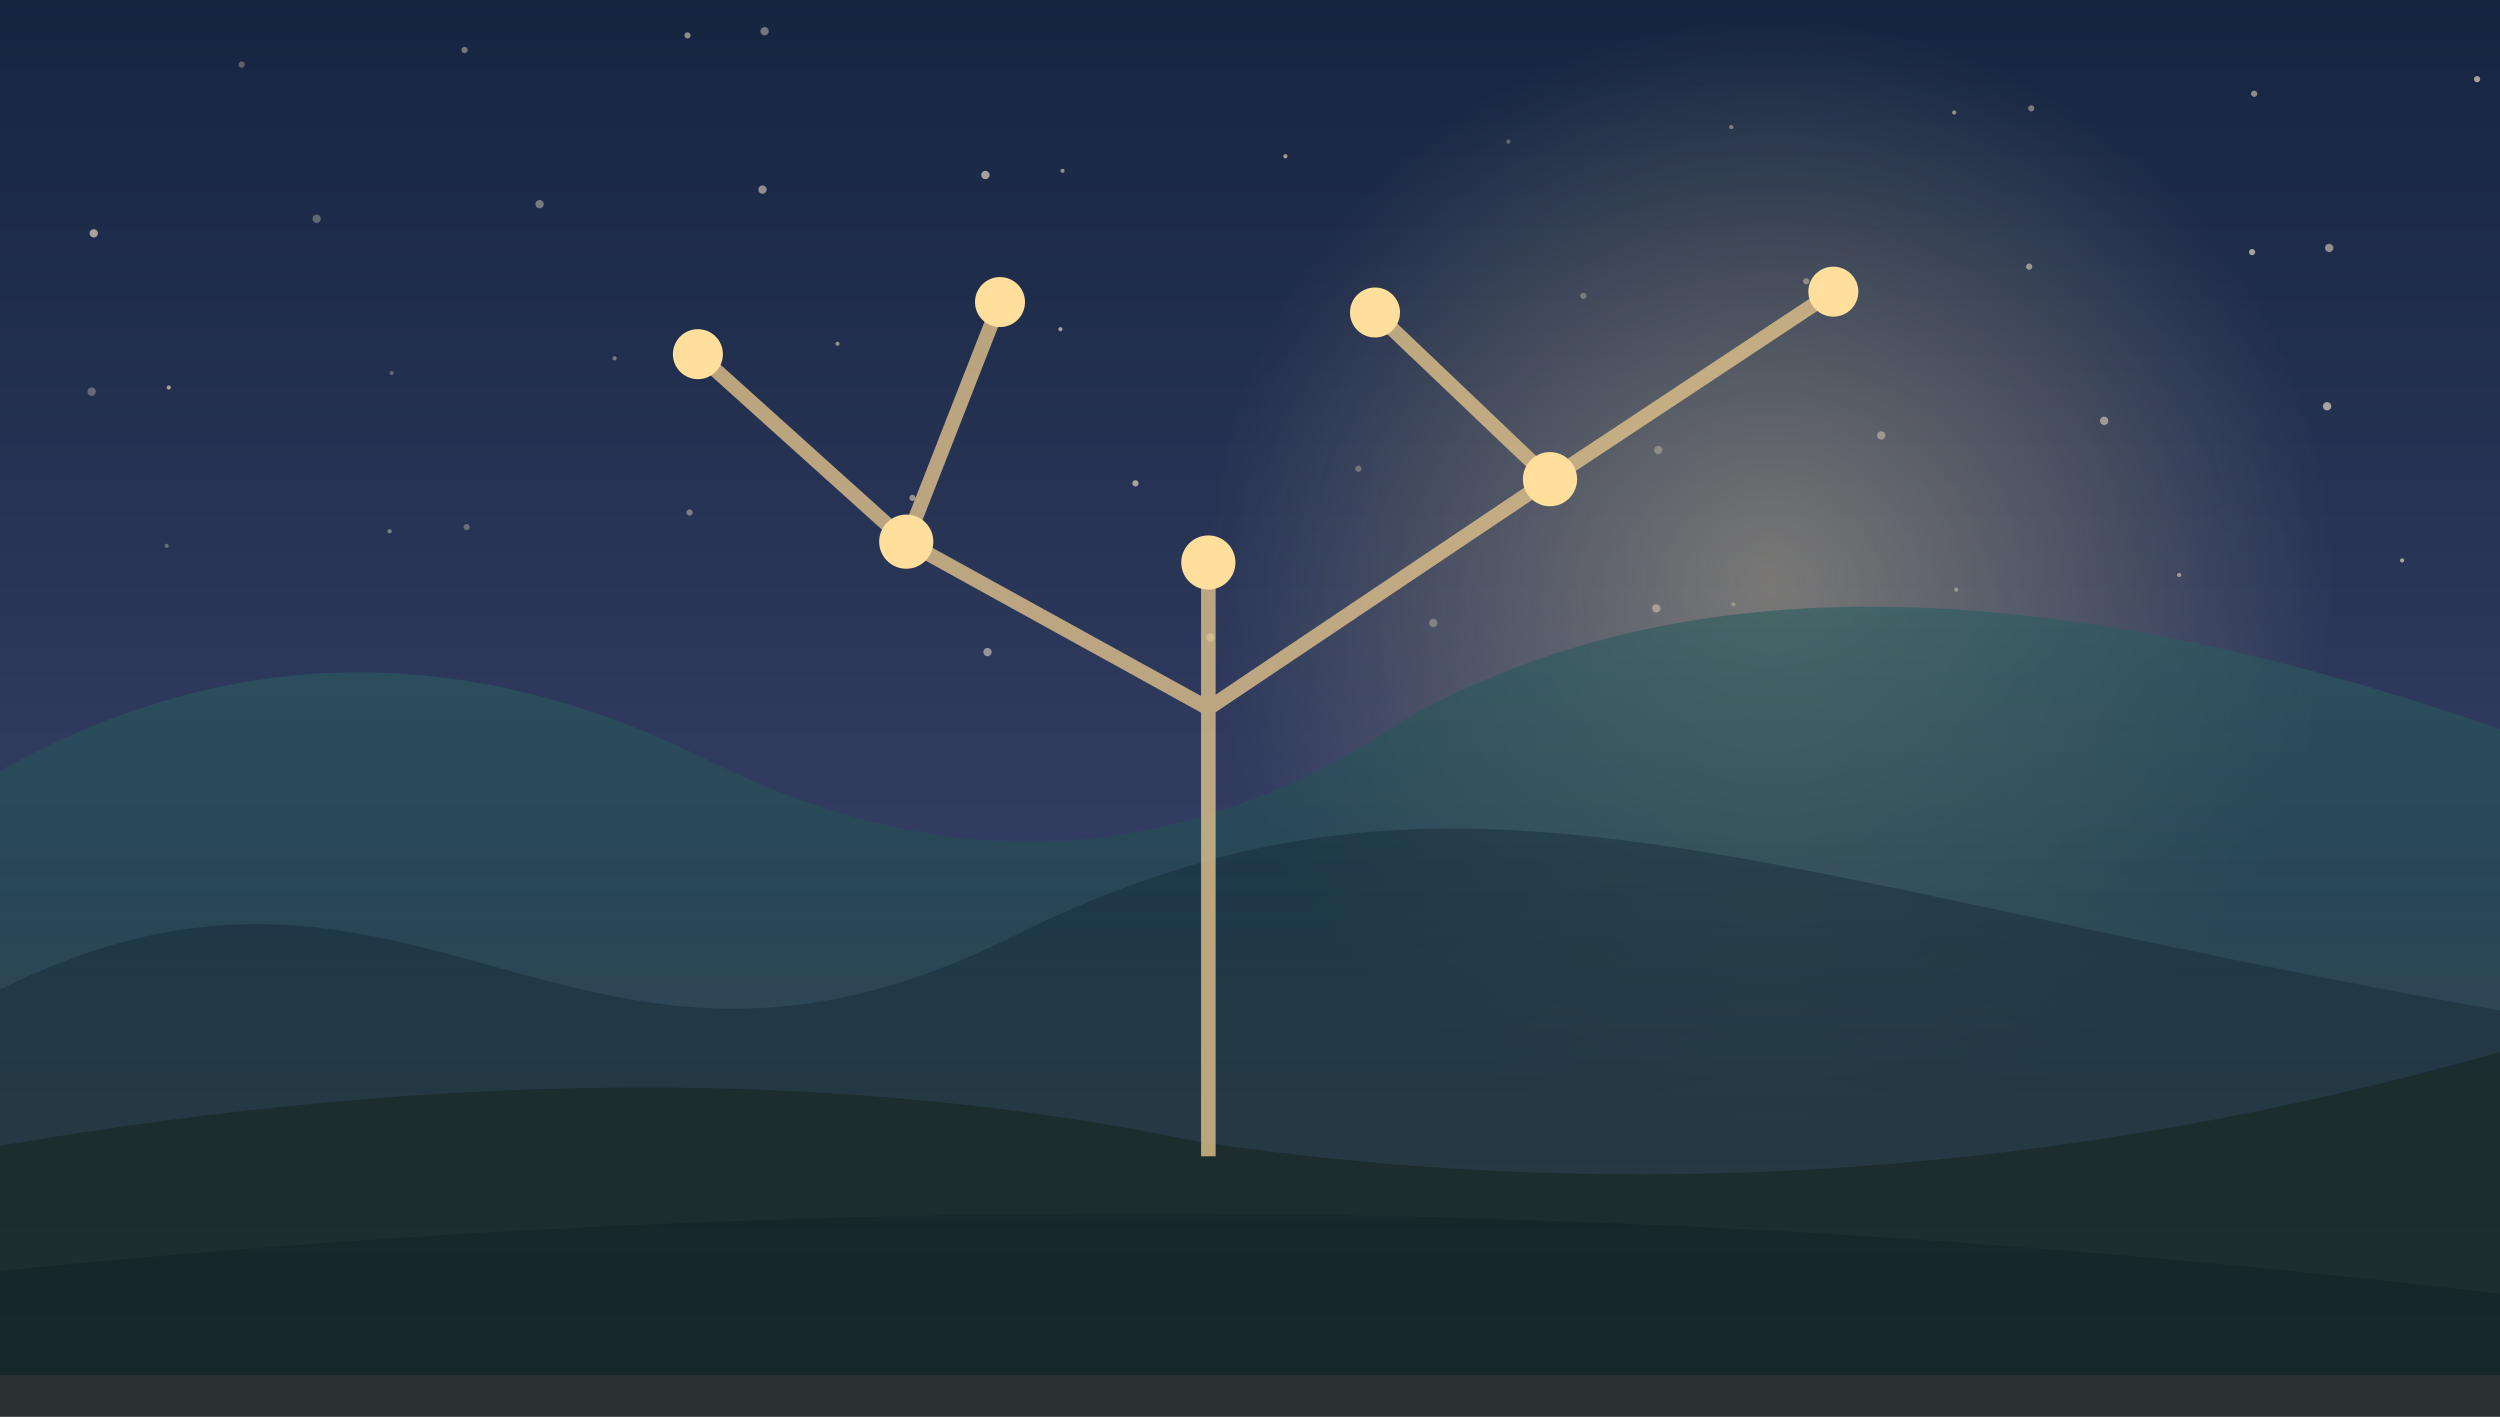
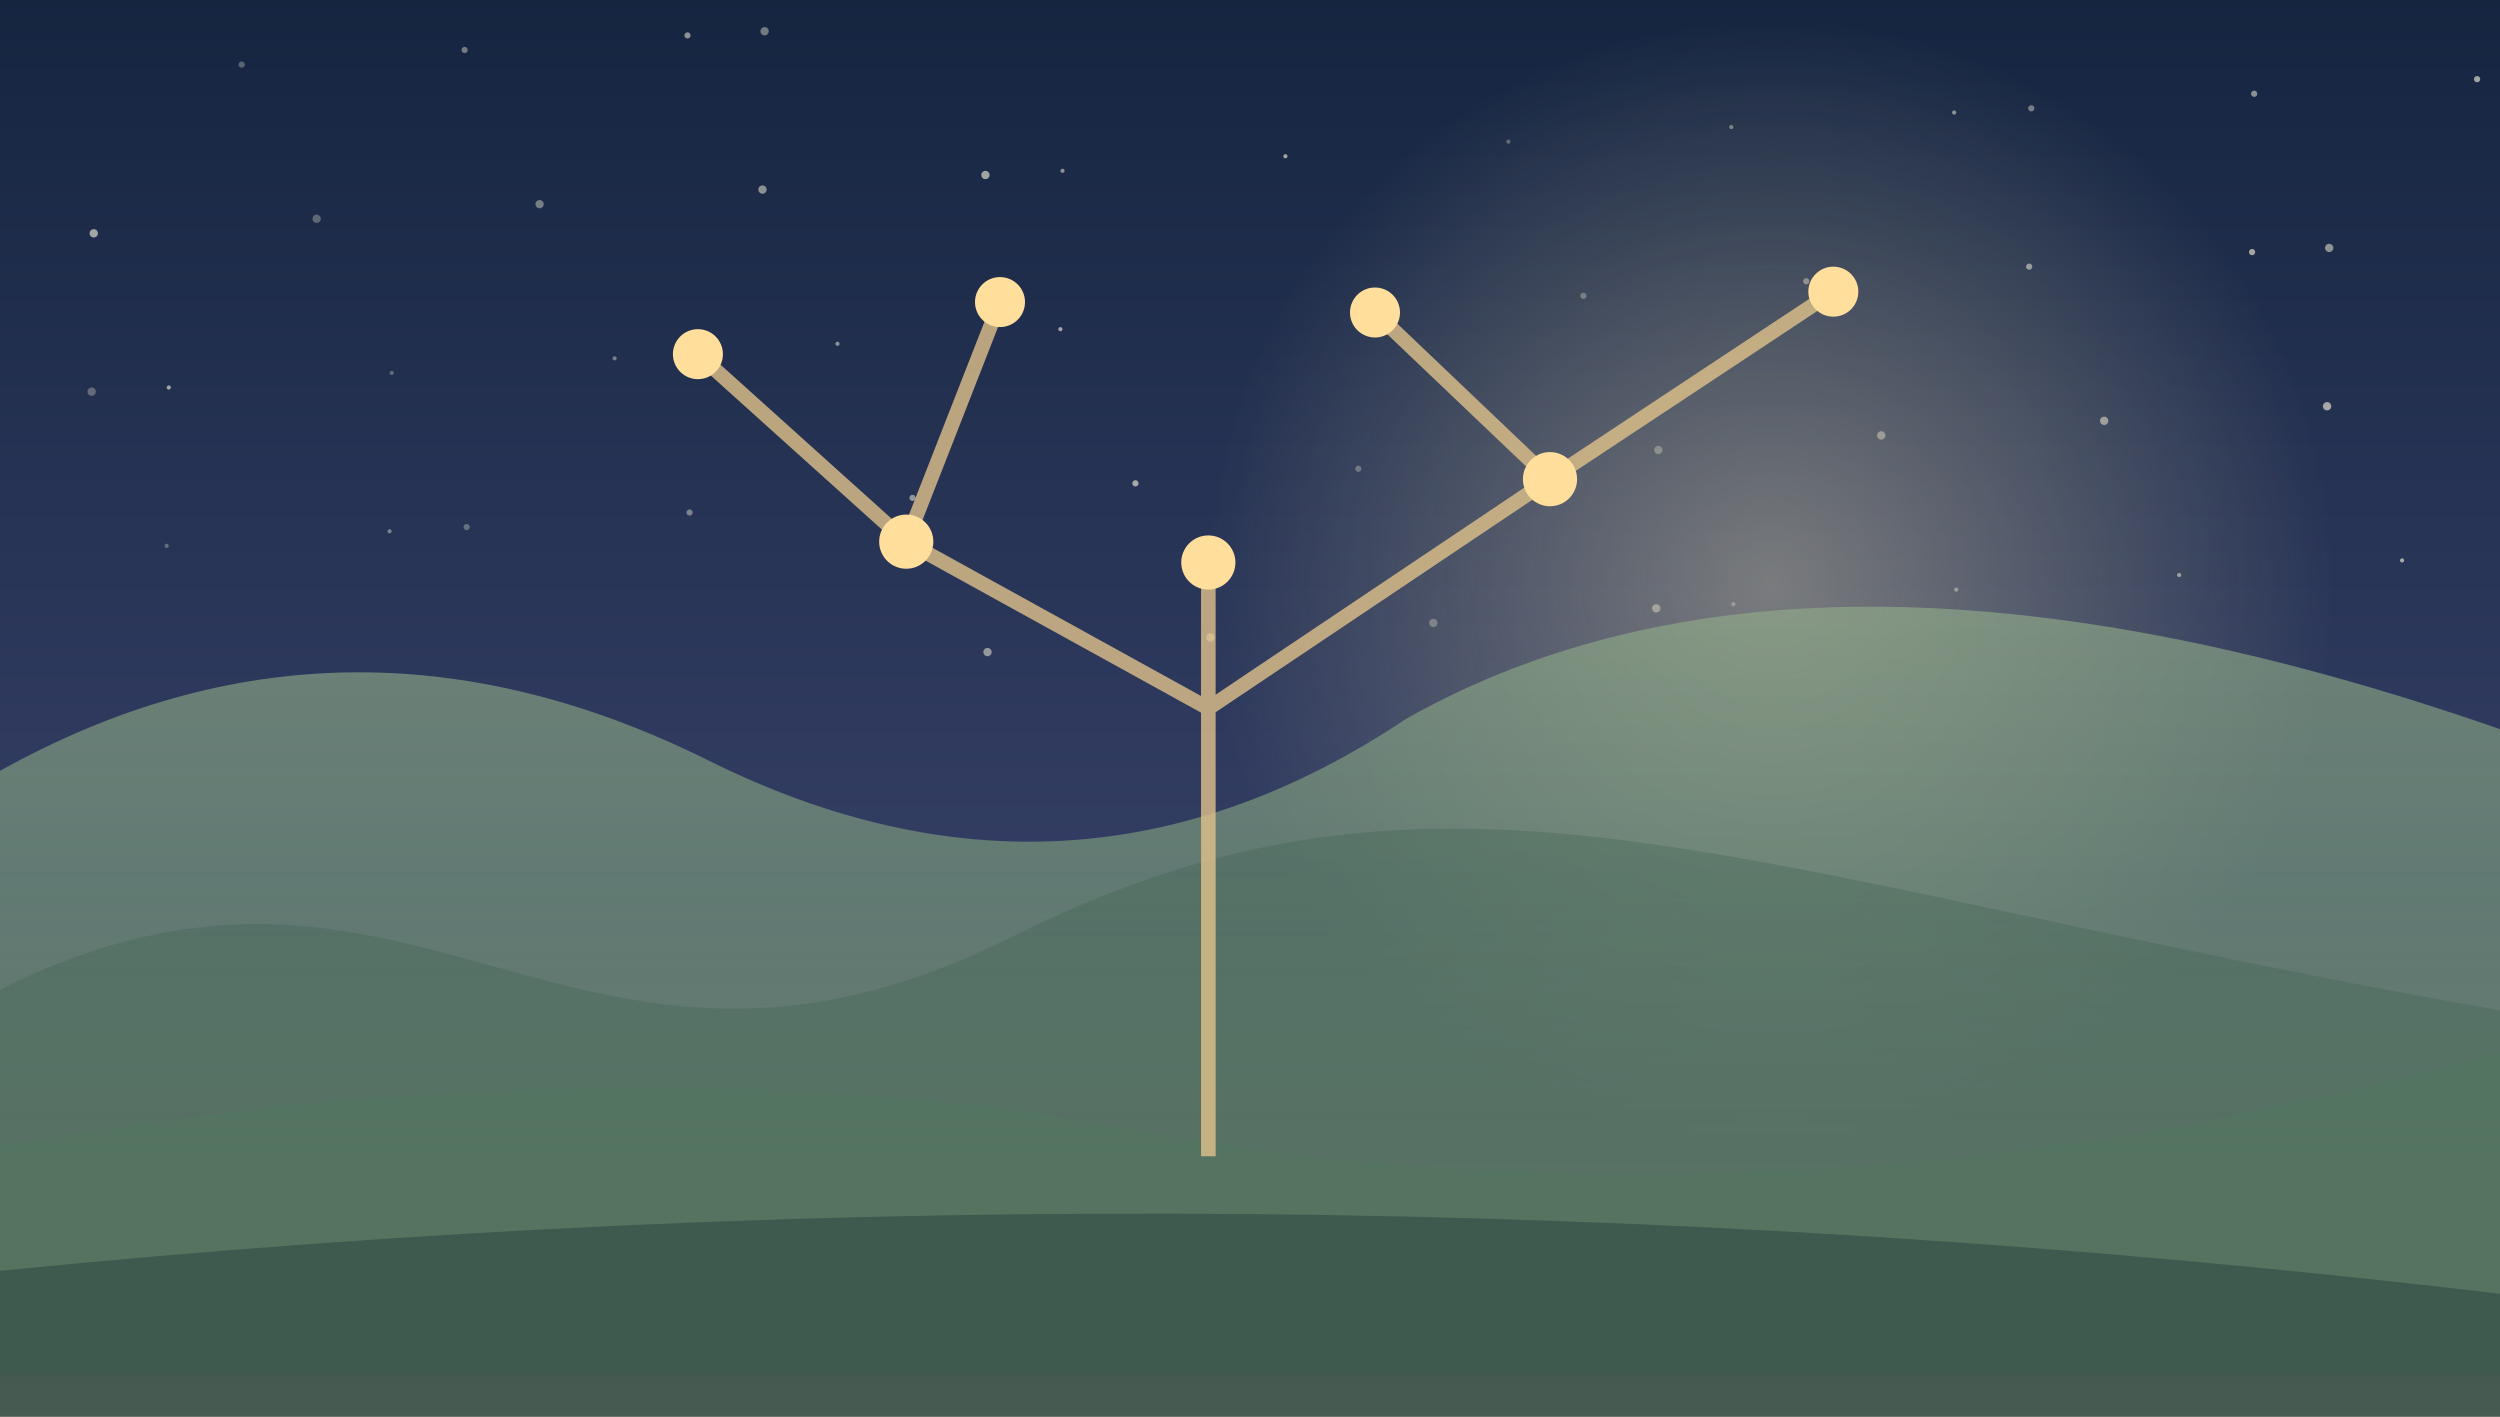
<svg xmlns="http://www.w3.org/2000/svg" viewBox="0 0 1200 680" role="img" aria-label="Symbolic artwork depicting generations">
  <defs>
    <linearGradient id="sky" x2="0" y2="1">
      <stop stop-color="#152540" />
      <stop offset=".63" stop-color="#343e64" />
      <stop offset="1" stop-color="#9a807e" />
    </linearGradient>
    <radialGradient id="halo">
-       <stop stop-color="#ffe9ab" stop-opacity=".87" />
-       <stop offset="1" stop-color="#ffe9ab" stop-opacity="0" />
+       <stop stop-color="#fff0bc" stop-opacity=".87" />
+       <stop offset="1" stop-color="#fff0bc" stop-opacity="0" />
    </radialGradient>
    <linearGradient id="ridge" x2="0" y2="1">
-       <stop stop-color="#2d5d61" />
-       <stop offset="1" stop-color="#102b32" />
+       <stop stop-color="#91ab89" />
+       <stop offset="1" stop-color="#507b62" />
    </linearGradient>
    <linearGradient id="portal" x2="0" y2="1">
-       <stop stop-color="#ffe7b1" />
-       <stop offset="1" stop-color="#a56c57" stop-opacity="0" />
+       <stop stop-color="#f5e9bd" />
+       <stop offset="1" stop-color="#b4b88d" stop-opacity="0" />
    </linearGradient>
  </defs>
  <rect width="1200" height="680" fill="url(#sky)" />
-   <circle cx="832" cy="290" r="1.0" opacity="0.3" fill="#fff1d4" />
-   <circle cx="975" cy="52" r="1.5" opacity="0.4" fill="#fff1d4" />
-   <circle cx="1118" cy="119" r="2.0" opacity="0.5" fill="#fff1d4" />
-   <circle cx="81" cy="186" r="1.0" opacity="0.6" fill="#fff1d4" />
-   <circle cx="224" cy="253" r="1.5" opacity="0.3" fill="#fff1d4" />
-   <circle cx="367" cy="15" r="2.0" opacity="0.4" fill="#fff1d4" />
-   <circle cx="510" cy="82" r="1.0" opacity="0.5" fill="#fff1d4" />
-   <circle cx="653" cy="149" r="1.5" opacity="0.6" fill="#fff1d4" />
-   <circle cx="796" cy="216" r="2.0" opacity="0.3" fill="#fff1d4" />
-   <circle cx="939" cy="283" r="1.0" opacity="0.4" fill="#fff1d4" />
-   <circle cx="1082" cy="45" r="1.5" opacity="0.5" fill="#fff1d4" />
-   <circle cx="45" cy="112" r="2.0" opacity="0.6" fill="#fff1d4" />
-   <circle cx="188" cy="179" r="1.0" opacity="0.3" fill="#fff1d4" />
-   <circle cx="331" cy="246" r="1.5" opacity="0.4" fill="#fff1d4" />
-   <circle cx="474" cy="313" r="2.0" opacity="0.5" fill="#fff1d4" />
-   <circle cx="617" cy="75" r="1.0" opacity="0.6" fill="#fff1d4" />
-   <circle cx="760" cy="142" r="1.5" opacity="0.3" fill="#fff1d4" />
-   <circle cx="903" cy="209" r="2.0" opacity="0.4" fill="#fff1d4" />
-   <circle cx="1046" cy="276" r="1.0" opacity="0.5" fill="#fff1d4" />
-   <circle cx="1189" cy="38" r="1.5" opacity="0.6" fill="#fff1d4" />
-   <circle cx="152" cy="105" r="2.0" opacity="0.3" fill="#fff1d4" />
-   <circle cx="295" cy="172" r="1.0" opacity="0.4" fill="#fff1d4" />
-   <circle cx="438" cy="239" r="1.5" opacity="0.5" fill="#fff1d4" />
-   <circle cx="581" cy="306" r="2.0" opacity="0.6" fill="#fff1d4" />
-   <circle cx="724" cy="68" r="1.0" opacity="0.3" fill="#fff1d4" />
-   <circle cx="867" cy="135" r="1.5" opacity="0.4" fill="#fff1d4" />
-   <circle cx="1010" cy="202" r="2.0" opacity="0.5" fill="#fff1d4" />
-   <circle cx="1153" cy="269" r="1.0" opacity="0.6" fill="#fff1d4" />
-   <circle cx="116" cy="31" r="1.5" opacity="0.3" fill="#fff1d4" />
-   <circle cx="259" cy="98" r="2.0" opacity="0.4" fill="#fff1d4" />
-   <circle cx="402" cy="165" r="1.0" opacity="0.5" fill="#fff1d4" />
-   <circle cx="545" cy="232" r="1.5" opacity="0.6" fill="#fff1d4" />
-   <circle cx="688" cy="299" r="2.0" opacity="0.3" fill="#fff1d4" />
-   <circle cx="831" cy="61" r="1.0" opacity="0.4" fill="#fff1d4" />
-   <circle cx="974" cy="128" r="1.5" opacity="0.5" fill="#fff1d4" />
-   <circle cx="1117" cy="195" r="2.0" opacity="0.6" fill="#fff1d4" />
-   <circle cx="80" cy="262" r="1.0" opacity="0.3" fill="#fff1d4" />
-   <circle cx="223" cy="24" r="1.5" opacity="0.4" fill="#fff1d4" />
-   <circle cx="366" cy="91" r="2.0" opacity="0.5" fill="#fff1d4" />
-   <circle cx="509" cy="158" r="1.0" opacity="0.6" fill="#fff1d4" />
-   <circle cx="652" cy="225" r="1.5" opacity="0.3" fill="#fff1d4" />
-   <circle cx="795" cy="292" r="2.0" opacity="0.4" fill="#fff1d4" />
-   <circle cx="938" cy="54" r="1.0" opacity="0.5" fill="#fff1d4" />
-   <circle cx="1081" cy="121" r="1.5" opacity="0.6" fill="#fff1d4" />
-   <circle cx="44" cy="188" r="2.0" opacity="0.3" fill="#fff1d4" />
-   <circle cx="187" cy="255" r="1.0" opacity="0.4" fill="#fff1d4" />
-   <circle cx="330" cy="17" r="1.5" opacity="0.5" fill="#fff1d4" />
-   <circle cx="473" cy="84" r="2.0" opacity="0.6" fill="#fff1d4" />
+   <circle cx="832" cy="290" r="1.0" opacity="0.3" fill="#fdf7df" />
+   <circle cx="975" cy="52" r="1.5" opacity="0.4" fill="#fdf7df" />
+   <circle cx="1118" cy="119" r="2.0" opacity="0.5" fill="#fdf7df" />
+   <circle cx="81" cy="186" r="1.0" opacity="0.6" fill="#fdf7df" />
+   <circle cx="224" cy="253" r="1.5" opacity="0.3" fill="#fdf7df" />
+   <circle cx="367" cy="15" r="2.0" opacity="0.4" fill="#fdf7df" />
+   <circle cx="510" cy="82" r="1.0" opacity="0.5" fill="#fdf7df" />
+   <circle cx="653" cy="149" r="1.5" opacity="0.6" fill="#fdf7df" />
+   <circle cx="796" cy="216" r="2.0" opacity="0.3" fill="#fdf7df" />
+   <circle cx="939" cy="283" r="1.0" opacity="0.4" fill="#fdf7df" />
+   <circle cx="1082" cy="45" r="1.5" opacity="0.5" fill="#fdf7df" />
+   <circle cx="45" cy="112" r="2.0" opacity="0.6" fill="#fdf7df" />
+   <circle cx="188" cy="179" r="1.0" opacity="0.3" fill="#fdf7df" />
+   <circle cx="331" cy="246" r="1.5" opacity="0.4" fill="#fdf7df" />
+   <circle cx="474" cy="313" r="2.0" opacity="0.5" fill="#fdf7df" />
+   <circle cx="617" cy="75" r="1.0" opacity="0.6" fill="#fdf7df" />
+   <circle cx="760" cy="142" r="1.5" opacity="0.3" fill="#fdf7df" />
+   <circle cx="903" cy="209" r="2.0" opacity="0.4" fill="#fdf7df" />
+   <circle cx="1046" cy="276" r="1.0" opacity="0.5" fill="#fdf7df" />
+   <circle cx="1189" cy="38" r="1.5" opacity="0.6" fill="#fdf7df" />
+   <circle cx="152" cy="105" r="2.0" opacity="0.3" fill="#fdf7df" />
+   <circle cx="295" cy="172" r="1.0" opacity="0.4" fill="#fdf7df" />
+   <circle cx="438" cy="239" r="1.5" opacity="0.5" fill="#fdf7df" />
+   <circle cx="581" cy="306" r="2.0" opacity="0.6" fill="#fdf7df" />
+   <circle cx="724" cy="68" r="1.0" opacity="0.3" fill="#fdf7df" />
+   <circle cx="867" cy="135" r="1.5" opacity="0.4" fill="#fdf7df" />
+   <circle cx="1010" cy="202" r="2.0" opacity="0.5" fill="#fdf7df" />
+   <circle cx="1153" cy="269" r="1.0" opacity="0.6" fill="#fdf7df" />
+   <circle cx="116" cy="31" r="1.5" opacity="0.3" fill="#fdf7df" />
+   <circle cx="259" cy="98" r="2.0" opacity="0.4" fill="#fdf7df" />
+   <circle cx="402" cy="165" r="1.0" opacity="0.5" fill="#fdf7df" />
+   <circle cx="545" cy="232" r="1.5" opacity="0.6" fill="#fdf7df" />
+   <circle cx="688" cy="299" r="2.0" opacity="0.3" fill="#fdf7df" />
+   <circle cx="831" cy="61" r="1.0" opacity="0.4" fill="#fdf7df" />
+   <circle cx="974" cy="128" r="1.5" opacity="0.5" fill="#fdf7df" />
+   <circle cx="1117" cy="195" r="2.0" opacity="0.6" fill="#fdf7df" />
+   <circle cx="80" cy="262" r="1.0" opacity="0.3" fill="#fdf7df" />
+   <circle cx="223" cy="24" r="1.5" opacity="0.4" fill="#fdf7df" />
+   <circle cx="366" cy="91" r="2.0" opacity="0.5" fill="#fdf7df" />
+   <circle cx="509" cy="158" r="1.0" opacity="0.6" fill="#fdf7df" />
+   <circle cx="652" cy="225" r="1.5" opacity="0.3" fill="#fdf7df" />
+   <circle cx="795" cy="292" r="2.0" opacity="0.4" fill="#fdf7df" />
+   <circle cx="938" cy="54" r="1.0" opacity="0.5" fill="#fdf7df" />
+   <circle cx="1081" cy="121" r="1.5" opacity="0.6" fill="#fdf7df" />
+   <circle cx="44" cy="188" r="2.0" opacity="0.3" fill="#fdf7df" />
+   <circle cx="187" cy="255" r="1.0" opacity="0.4" fill="#fdf7df" />
+   <circle cx="330" cy="17" r="1.5" opacity="0.5" fill="#fdf7df" />
+   <circle cx="473" cy="84" r="2.0" opacity="0.6" fill="#fdf7df" />
  <circle cx="850" cy="280" r="270" fill="url(#halo)" opacity=".43" />
  <path d="M0 370 Q165 278 340 365 T675 345 Q870 235 1200 350 V660 H0Z" fill="url(#ridge)" opacity=".65" />
-   <path d="M0 475 C200 375 275 555 485 450 S830 420 1200 485 V680 H0Z" fill="#091c26" opacity=".33" />
-   <path d="M0 550 Q320 495 575 548 Q885 594 1200 505 V680 H0Z" fill="#172620" opacity=".61" />
+   <path d="M0 475 C200 375 275 555 485 450 S830 420 1200 485 V680 H0Z" fill="#3d624f" opacity=".33" />
+   <path d="M0 550 Q320 495 575 548 Q885 594 1200 505 V680 H0Z" fill="#52765e" opacity=".61" />
  <path d="M580 555 L580 270 M580 340 L435 260 M580 340 L744 230 M435 260 L335 170 M435 260 L480 145 M744 230 L660 150 M744 230 L880 140" fill="none" stroke="#e0c28b" stroke-width="7" opacity=".8" />
  <g fill="#ffdf9b">
    <circle cx="580" cy="270" r="13" />
    <circle cx="435" cy="260" r="13" />
    <circle cx="744" cy="230" r="13" />
    <circle cx="335" cy="170" r="12" />
    <circle cx="480" cy="145" r="12" />
    <circle cx="660" cy="150" r="12" />
    <circle cx="880" cy="140" r="12" />
  </g>
  <path d="M0 610 Q600 550 1200 621 V680 H0Z" fill="#061820" opacity=".29" />
</svg>
